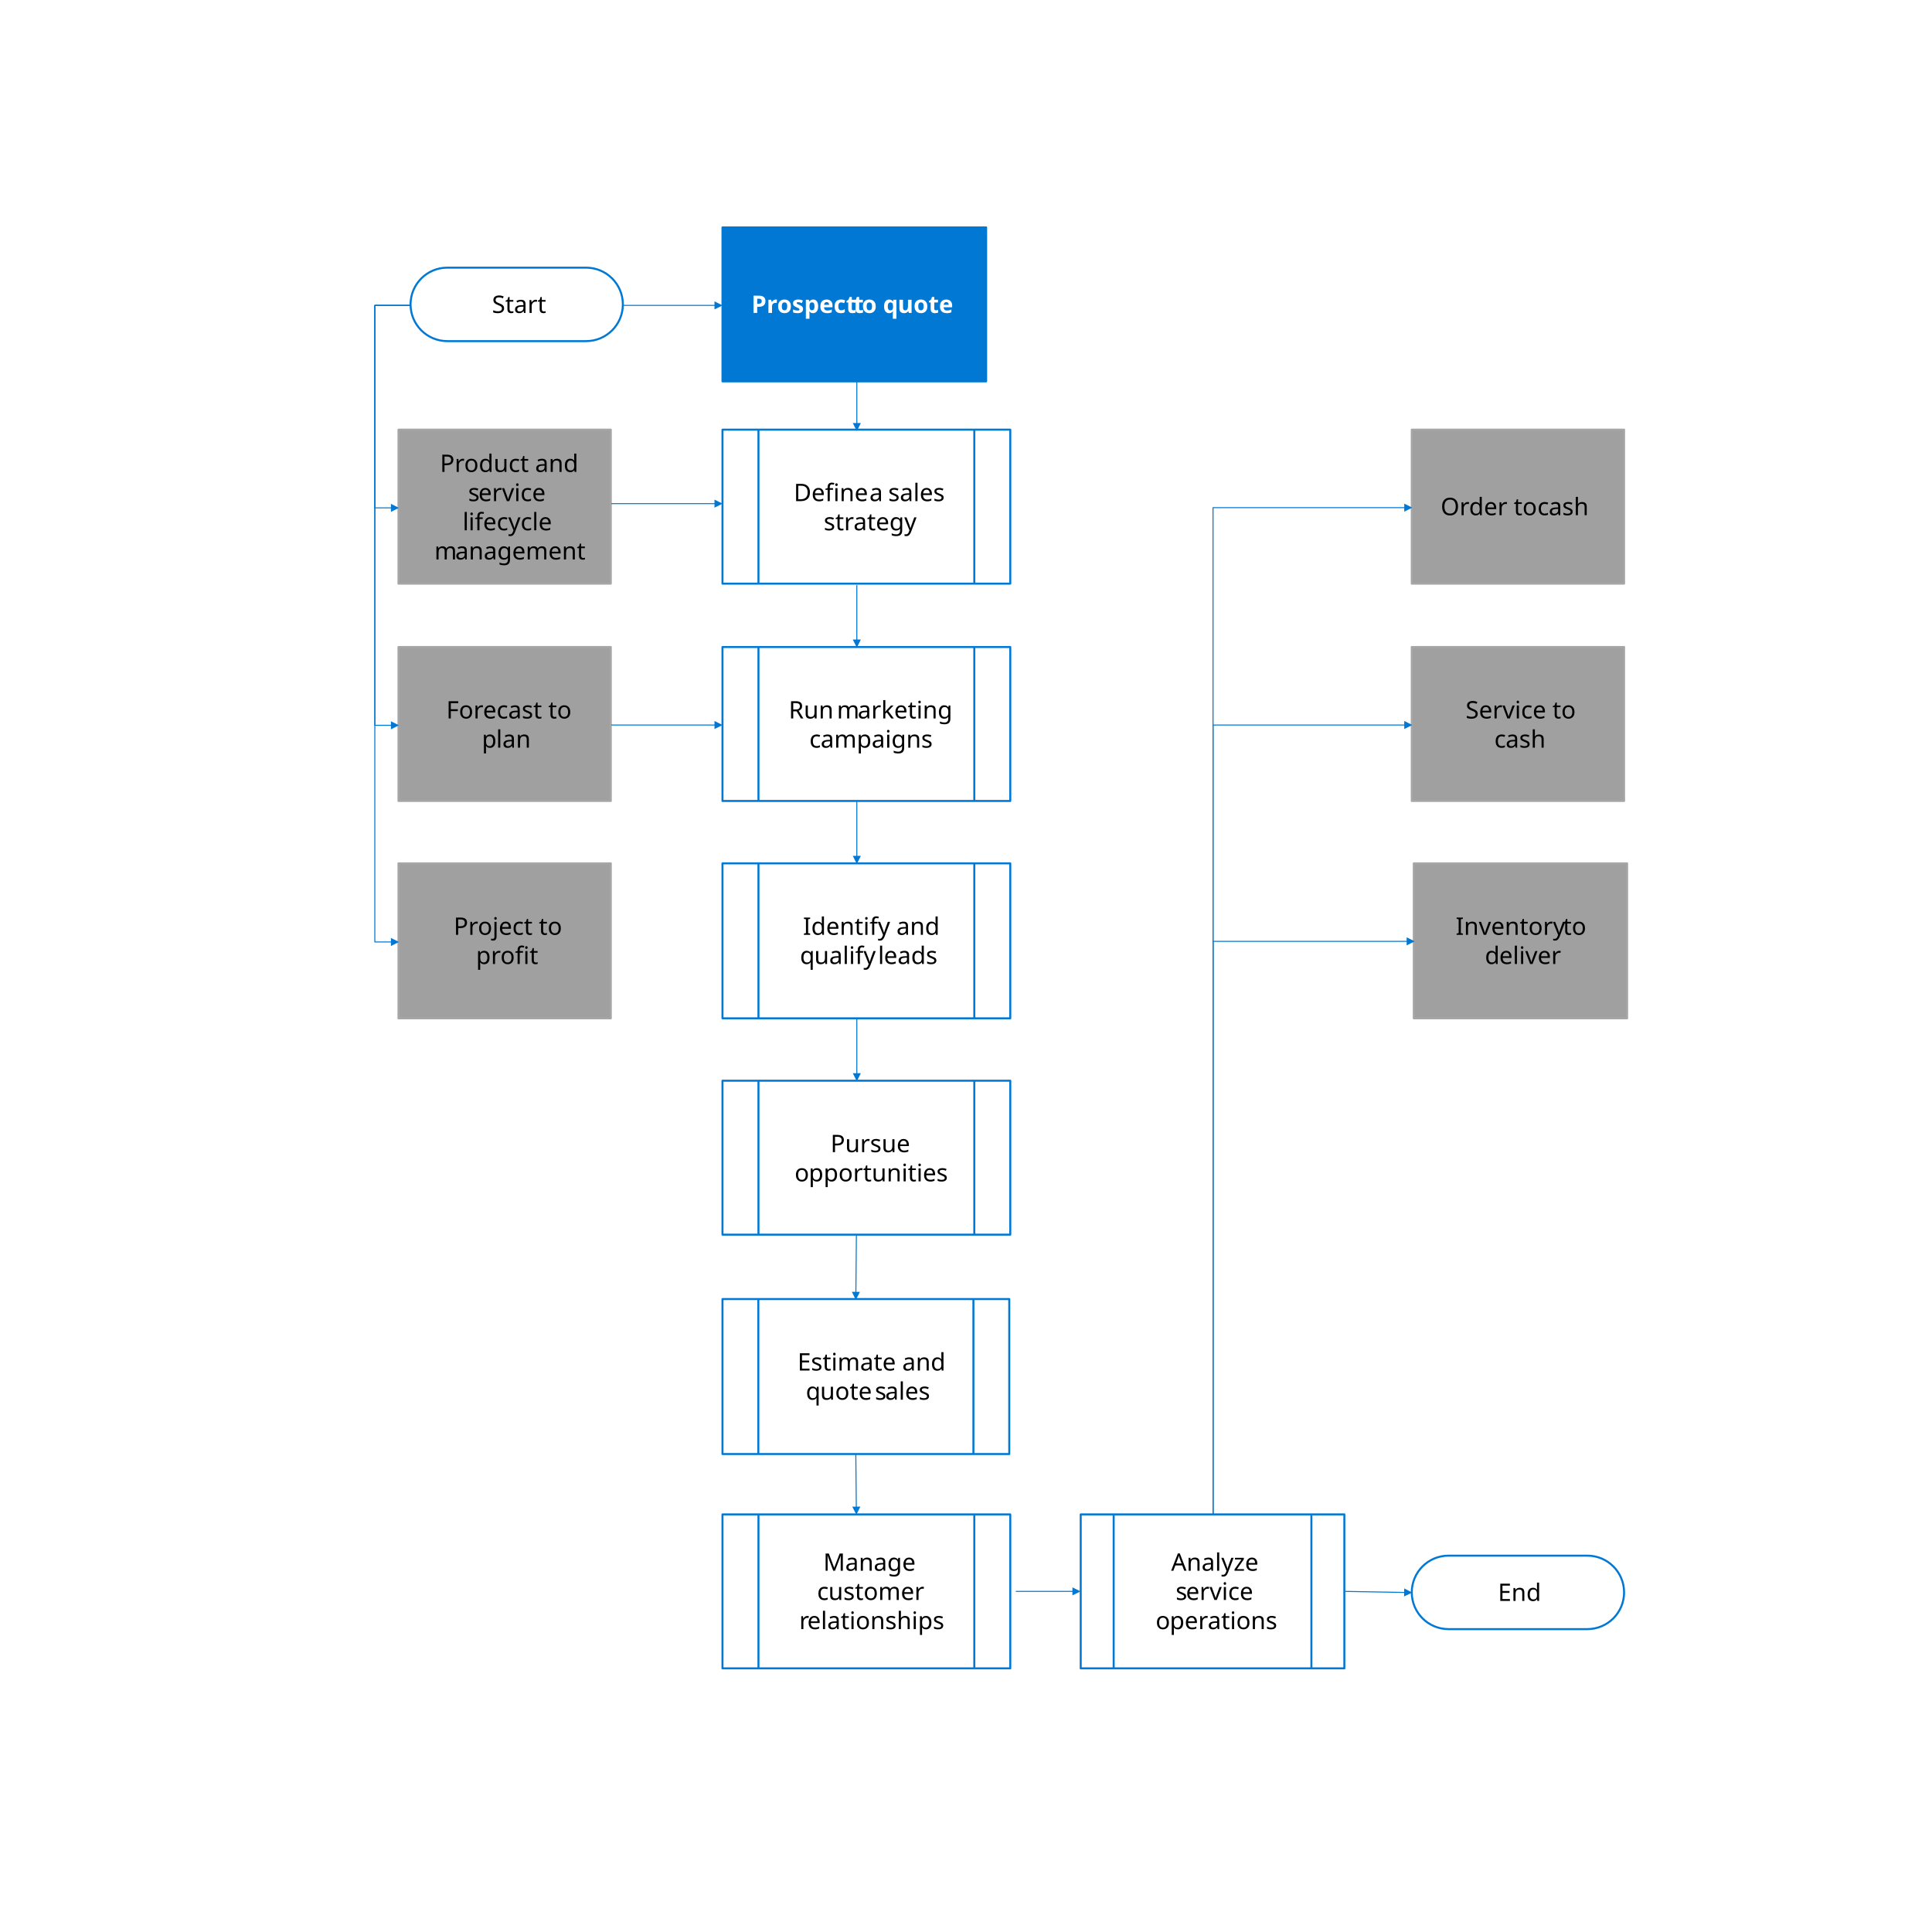
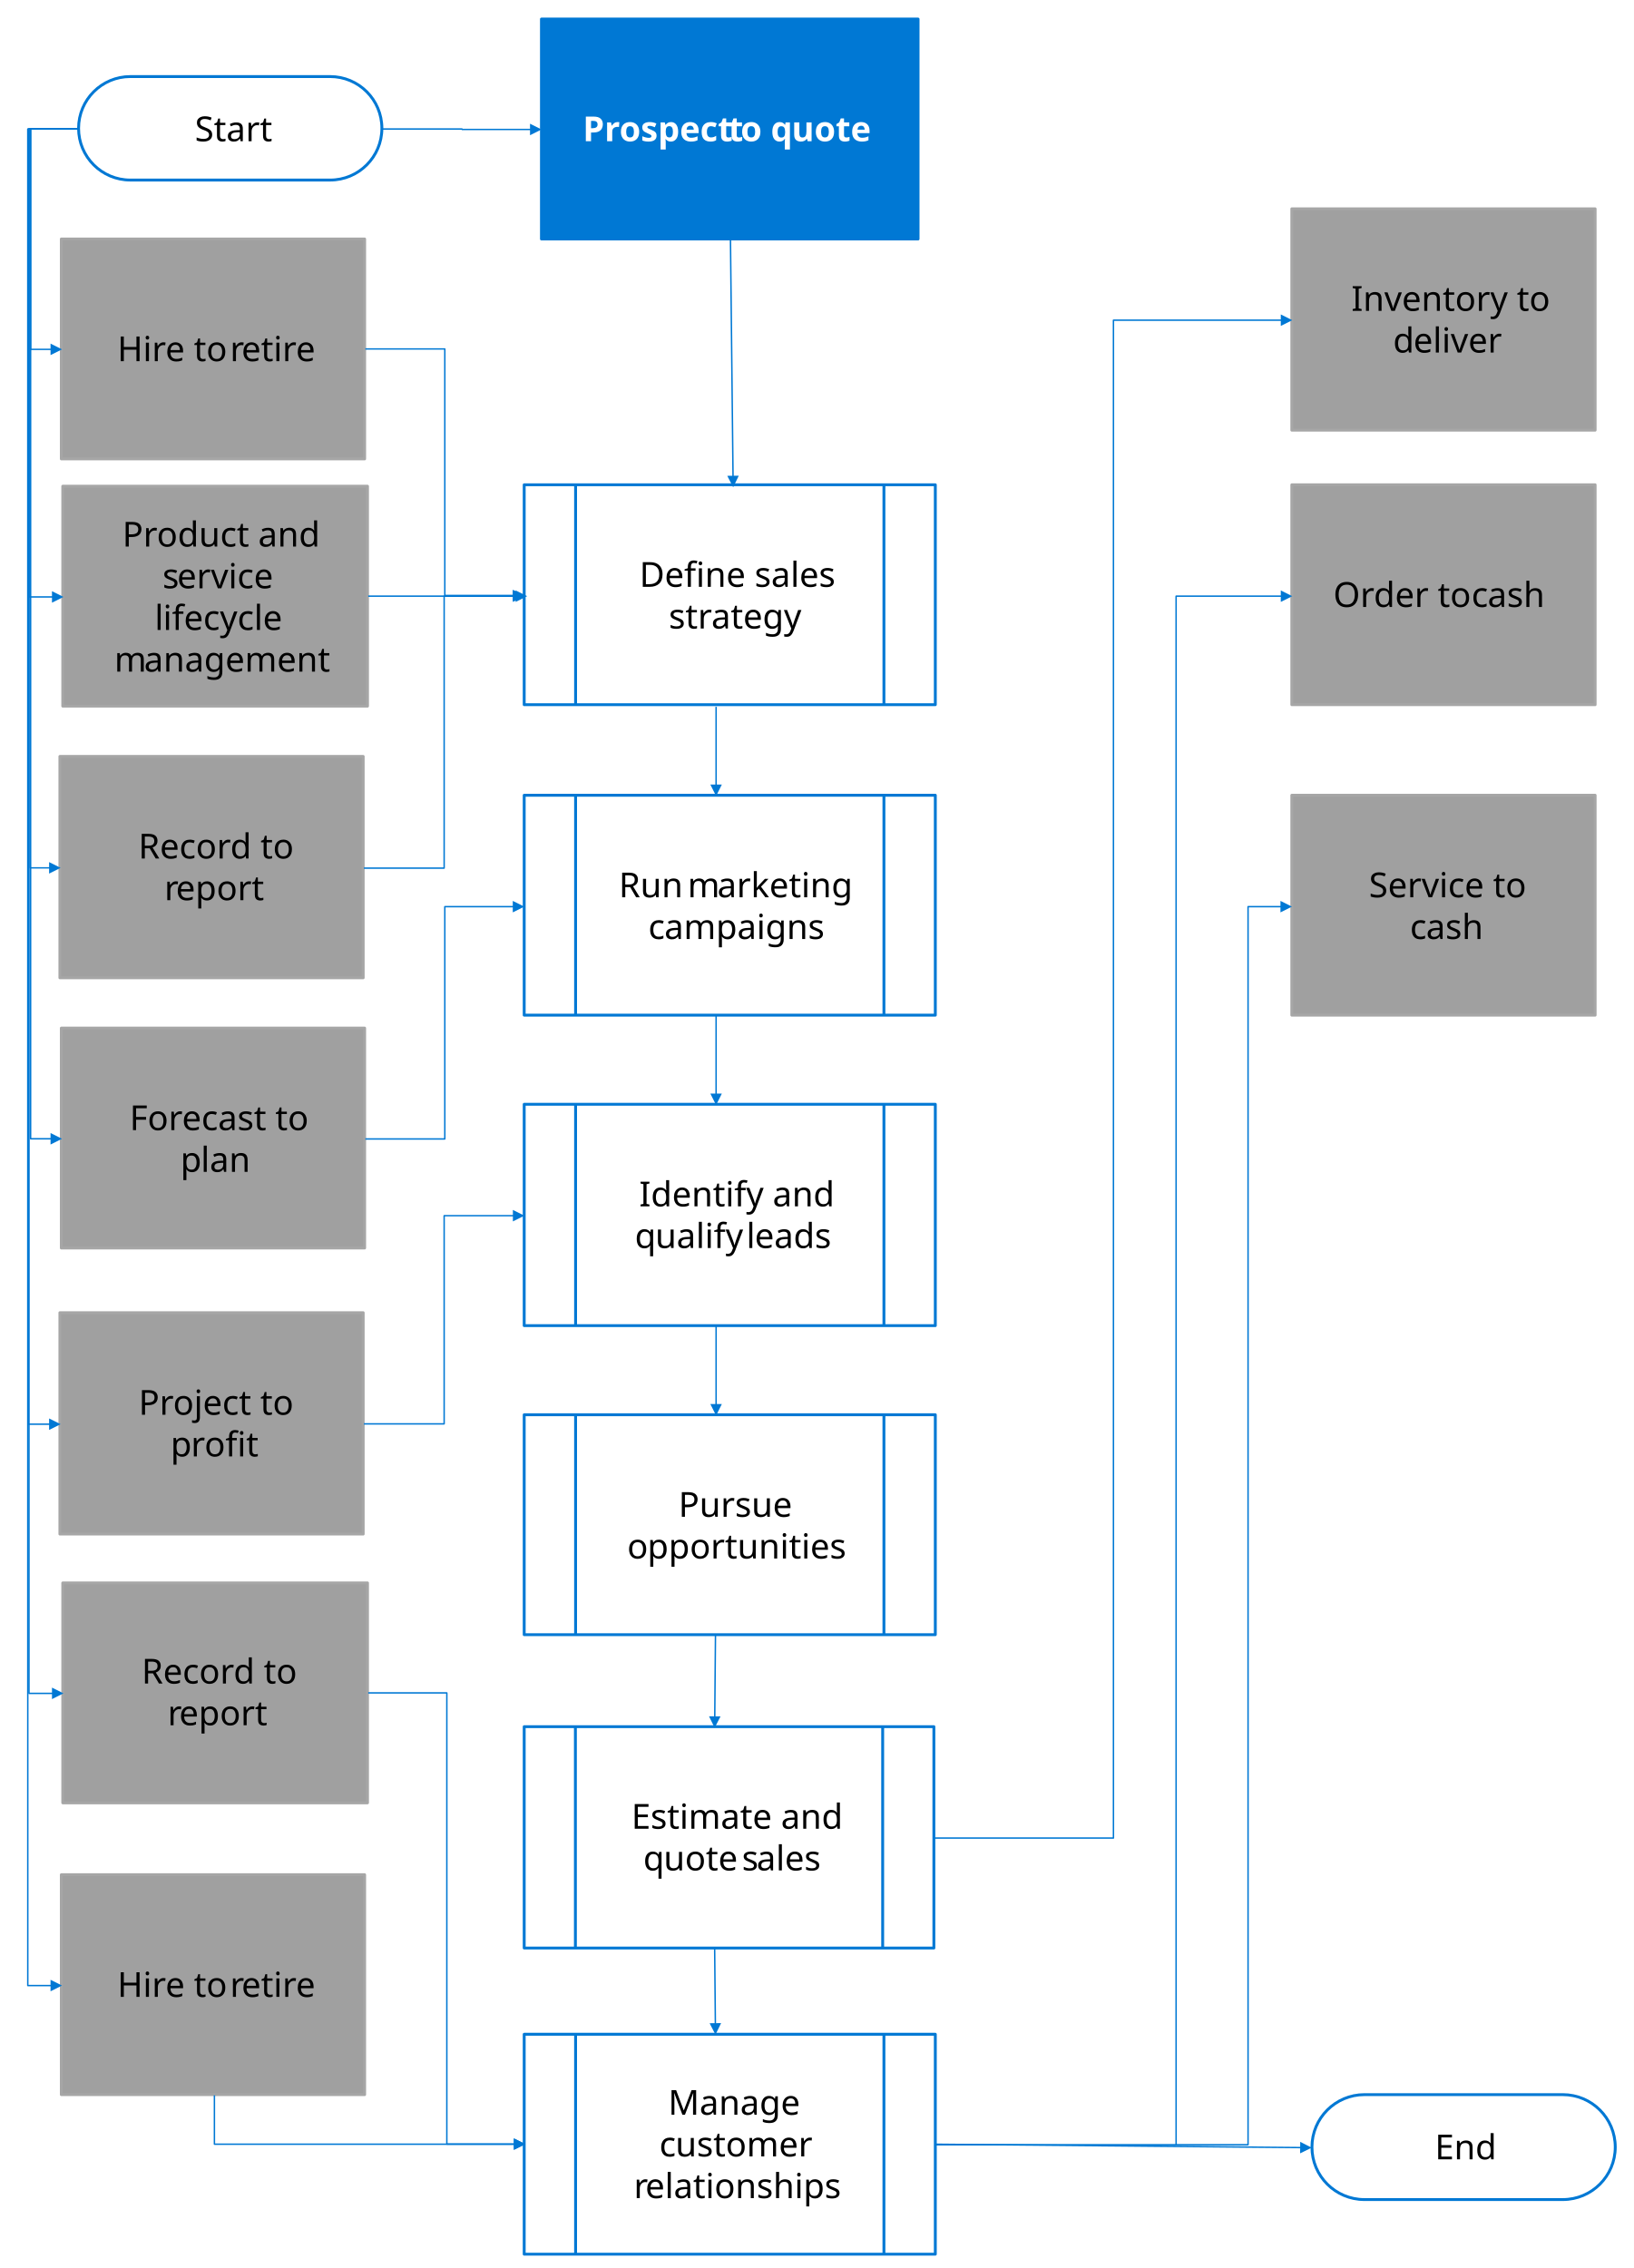
- <svg xmlns="http://www.w3.org/2000/svg" width="1920" height="1920" overflow="hidden">
-   <g>
-     <rect x="0" y="0" width="1920" height="1920" fill="#FFFFFF" />
-     <path d="M408 302.5C408 282.342 424.342 266 444.5 266L582.5 266C602.658 266 619 282.342 619 302.5L619 302.5C619 322.658 602.658 339 582.5 339L444.5 339C424.342 339 408 322.658 408 302.5Z" stroke="#0078D4" stroke-width="2" stroke-linejoin="round" stroke-miterlimit="10" fill="none" fill-rule="evenodd" />
-     <text font-family="Segoe UI,Segoe UI_MSFontService,sans-serif" font-weight="400" font-size="24" transform="translate(488.9 311)">Start</text>
-     <rect x="718" y="858" width="286" height="154" fill="#FFFFFF" />
-     <path d="M753.75 858 753.75 1012M968.25 858 968.25 1012" stroke="#0078D4" stroke-width="2" stroke-linejoin="round" stroke-miterlimit="10" fill="none" fill-rule="evenodd" />
-     <rect x="718" y="858" width="286" height="154" stroke="#0078D4" stroke-width="2" stroke-linejoin="round" stroke-miterlimit="10" fill="none" />
-     <text font-family="Segoe UI,Segoe UI_MSFontService,sans-serif" font-weight="400" font-size="24" transform="translate(797.979 929)">Identify and</text>
-     <text font-family="Segoe UI,Segoe UI_MSFontService,sans-serif" font-weight="400" font-size="24" transform="translate(794.979 958)">q</text>
-     <text font-family="Segoe UI,Segoe UI_MSFontService,sans-serif" font-weight="400" font-size="24" transform="translate(809.146 958)">ualify</text>
-     <text font-family="Segoe UI,Segoe UI_MSFontService,sans-serif" font-weight="400" font-size="24" transform="translate(872.533 958)">l</text>
-     <text font-family="Segoe UI,Segoe UI_MSFontService,sans-serif" font-weight="400" font-size="24" transform="translate(878.366 958)">eads</text>
-     <rect x="718" y="427" width="286" height="153" fill="#FFFFFF" />
-     <path d="M753.75 427 753.75 580M968.25 427 968.25 580" stroke="#0078D4" stroke-width="2" stroke-linejoin="round" stroke-miterlimit="10" fill="none" fill-rule="evenodd" />
-     <rect x="718" y="427" width="286" height="153" stroke="#0078D4" stroke-width="2" stroke-linejoin="round" stroke-miterlimit="10" fill="none" />
-     <text font-family="Segoe UI,Segoe UI_MSFontService,sans-serif" font-weight="400" font-size="24" transform="translate(788.839 498)">Define</text>
-     <text font-family="Segoe UI,Segoe UI_MSFontService,sans-serif" font-weight="400" font-size="24" transform="translate(864.006 498)">a</text>
-     <text font-family="Segoe UI,Segoe UI_MSFontService,sans-serif" font-weight="400" font-size="24" transform="translate(882.673 498)">sales</text>
-     <text font-family="Segoe UI,Segoe UI_MSFontService,sans-serif" font-weight="400" font-size="24" transform="translate(818.599 527)">strategy</text>
-     <path d="M1403 1582.5C1403 1562.34 1419.34 1546 1439.5 1546L1577.5 1546C1597.66 1546 1614 1562.34 1614 1582.5L1614 1582.5C1614 1602.66 1597.66 1619 1577.5 1619L1439.5 1619C1419.34 1619 1403 1602.66 1403 1582.5Z" stroke="#0078D4" stroke-width="2" stroke-linejoin="round" stroke-miterlimit="10" fill="none" fill-rule="evenodd" />
-     <text font-family="Segoe UI,Segoe UI_MSFontService,sans-serif" font-weight="400" font-size="24" transform="translate(1488.65 1591)">End</text>
-     <rect x="718" y="226" width="262" height="153" stroke="#0078D4" stroke-width="2" stroke-linejoin="round" stroke-miterlimit="10" fill="#0078D4" />
-     <text fill="#FFFFFF" font-family="Segoe UI Semibold,Segoe UI Semibold_MSFontService,sans-serif" font-weight="600" font-size="24" transform="translate(746.715 311)">Prospect</text>
-     <text fill="#FFFFFF" font-family="Segoe UI Semibold,Segoe UI Semibold_MSFontService,sans-serif" font-weight="600" font-size="24" transform="translate(848.001 311)">t</text>
-     <text fill="#FFFFFF" font-family="Segoe UI Semibold,Segoe UI Semibold_MSFontService,sans-serif" font-weight="600" font-size="24" transform="translate(856.528 311)">o</text>
-     <text fill="#FFFFFF" font-family="Segoe UI Semibold,Segoe UI Semibold_MSFontService,sans-serif" font-weight="600" font-size="24" transform="translate(877.528 311)">q</text>
-     <text fill="#FFFFFF" font-family="Segoe UI Semibold,Segoe UI Semibold_MSFontService,sans-serif" font-weight="600" font-size="24" transform="translate(892.028 311)">uote</text>
-     <rect x="396" y="643" width="211" height="153" stroke="#A6A6A6" stroke-width="2" stroke-linejoin="round" stroke-miterlimit="10" fill="#A0A0A0" />
-     <text font-family="Segoe UI,Segoe UI_MSFontService,sans-serif" font-weight="400" font-size="24" transform="translate(443.517 714)">Forecast to</text>
-     <text font-family="Segoe UI,Segoe UI_MSFontService,sans-serif" font-weight="400" font-size="24" transform="translate(478.85 743)">p</text>
-     <text font-family="Segoe UI,Segoe UI_MSFontService,sans-serif" font-weight="400" font-size="24" transform="translate(493.017 743)">lan</text>
-     <rect x="718" y="1074" width="286" height="153" fill="#FFFFFF" />
-     <path d="M753.75 1074 753.75 1227M968.25 1074 968.25 1227" stroke="#0078D4" stroke-width="2" stroke-linejoin="round" stroke-miterlimit="10" fill="none" fill-rule="evenodd" />
-     <rect x="718" y="1074" width="286" height="153" stroke="#0078D4" stroke-width="2" stroke-linejoin="round" stroke-miterlimit="10" fill="none" />
-     <text font-family="Segoe UI,Segoe UI_MSFontService,sans-serif" font-weight="400" font-size="24" transform="translate(825.339 1145)">Pursue</text>
-     <text font-family="Segoe UI,Segoe UI_MSFontService,sans-serif" font-weight="400" font-size="24" transform="translate(789.659 1174)">o</text>
-     <text font-family="Segoe UI,Segoe UI_MSFontService,sans-serif" font-weight="400" font-size="24" transform="translate(803.659 1174)">pportunities</text>
-     <rect x="718" y="643" width="286" height="153" fill="#FFFFFF" />
-     <path d="M753.75 643 753.75 796M968.25 643 968.25 796" stroke="#0078D4" stroke-width="2" stroke-linejoin="round" stroke-miterlimit="10" fill="none" fill-rule="evenodd" />
-     <rect x="718" y="643" width="286" height="153" stroke="#0078D4" stroke-width="2" stroke-linejoin="round" stroke-miterlimit="10" fill="none" />
-     <text font-family="Segoe UI,Segoe UI_MSFontService,sans-serif" font-weight="400" font-size="24" transform="translate(783.829 714)">Run</text>
-     <text font-family="Segoe UI,Segoe UI_MSFontService,sans-serif" font-weight="400" font-size="24" transform="translate(831.663 714)">m</text>
-     <text font-family="Segoe UI,Segoe UI_MSFontService,sans-serif" font-weight="400" font-size="24" transform="translate(852.329 714)">arketing</text>
-     <text font-family="Segoe UI,Segoe UI_MSFontService,sans-serif" font-weight="400" font-size="24" transform="translate(804.329 743)">c</text>
-     <text font-family="Segoe UI,Segoe UI_MSFontService,sans-serif" font-weight="400" font-size="24" transform="translate(815.496 743)">ampaigns</text>
-     <rect x="718" y="1291" width="285" height="154" fill="#FFFFFF" />
-     <path d="M753.625 1291 753.625 1445M967.375 1291 967.375 1445" stroke="#0078D4" stroke-width="2" stroke-linejoin="round" stroke-miterlimit="10" fill="none" fill-rule="evenodd" />
-     <rect x="718" y="1291" width="285" height="154" stroke="#0078D4" stroke-width="2" stroke-linejoin="round" stroke-miterlimit="10" fill="none" />
-     <text font-family="Segoe UI,Segoe UI_MSFontService,sans-serif" font-weight="400" font-size="24" transform="translate(792.569 1362)">Estimate and</text>
-     <text font-family="Segoe UI,Segoe UI_MSFontService,sans-serif" font-weight="400" font-size="24" transform="translate(800.822 1391)">q</text>
-     <text font-family="Segoe UI,Segoe UI_MSFontService,sans-serif" font-weight="400" font-size="24" transform="translate(814.989 1391)">uote</text>
-     <text font-family="Segoe UI,Segoe UI_MSFontService,sans-serif" font-weight="400" font-size="24" transform="translate(869.469 1391)">s</text>
-     <text font-family="Segoe UI,Segoe UI_MSFontService,sans-serif" font-weight="400" font-size="24" transform="translate(879.636 1391)">ales</text>
-     <rect x="718" y="1505" width="286" height="153" fill="#FFFFFF" />
-     <path d="M753.75 1505 753.75 1658M968.25 1505 968.25 1658" stroke="#0078D4" stroke-width="2" stroke-linejoin="round" stroke-miterlimit="10" fill="none" fill-rule="evenodd" />
-     <rect x="718" y="1505" width="286" height="153" stroke="#0078D4" stroke-width="2" stroke-linejoin="round" stroke-miterlimit="10" fill="none" />
-     <text font-family="Segoe UI,Segoe UI_MSFontService,sans-serif" font-weight="400" font-size="24" transform="translate(818.173 1561)">Manage</text>
-     <text font-family="Segoe UI,Segoe UI_MSFontService,sans-serif" font-weight="400" font-size="24" transform="translate(812.019 1590)">c</text>
-     <text font-family="Segoe UI,Segoe UI_MSFontService,sans-serif" font-weight="400" font-size="24" transform="translate(823.186 1590)">ustomer</text>
-     <text font-family="Segoe UI,Segoe UI_MSFontService,sans-serif" font-weight="400" font-size="24" transform="translate(794.246 1619)">r</text>
-     <text font-family="Segoe UI,Segoe UI_MSFontService,sans-serif" font-weight="400" font-size="24" transform="translate(802.266 1619)">elationships</text>
-     <path d="M852 371.5 852 421.74 851 421.74 851 371.5ZM855.5 420.407 851.5 428.407 847.5 420.407Z" fill="#0078D4" />
-     <rect x="396" y="427" width="211" height="153" stroke="#A6A6A6" stroke-width="2" stroke-linejoin="round" stroke-miterlimit="10" fill="#A0A0A0" />
-     <text font-family="Segoe UI,Segoe UI_MSFontService,sans-serif" font-weight="400" font-size="24" transform="translate(437.257 469)">Product and</text>
-     <text font-family="Segoe UI,Segoe UI_MSFontService,sans-serif" font-weight="400" font-size="24" transform="translate(465.204 498)">s</text>
-     <text font-family="Segoe UI,Segoe UI_MSFontService,sans-serif" font-weight="400" font-size="24" transform="translate(475.37 498)">ervice</text>
-     <text font-family="Segoe UI,Segoe UI_MSFontService,sans-serif" font-weight="400" font-size="24" transform="translate(459.744 527)">l</text>
-     <text font-family="Segoe UI,Segoe UI_MSFontService,sans-serif" font-weight="400" font-size="24" transform="translate(465.577 527)">ifecycle</text>
-     <text font-family="Segoe UI,Segoe UI_MSFontService,sans-serif" font-weight="400" font-size="24" transform="translate(431.684 556)">m</text>
-     <text font-family="Segoe UI,Segoe UI_MSFontService,sans-serif" font-weight="400" font-size="24" transform="translate(452.35 556)">anagement</text>
-     <path d="M0-0.5 49.272-0.5C49.548-0.5 49.772-0.276 49.772 0L49.772 0 49.272-0.5 91.877-0.5 91.877 0.5 49.272 0.5C48.996 0.5 48.772 0.276 48.772 0L48.772 0 49.272 0.5 0 0.5ZM90.544-4 98.544 0 90.544 4Z" fill="#0078D4" transform="matrix(1 0 0 -1 619.5 303.5)" />
-     <path d="M0-0.5 36.01-0.5C36.286-0.5 36.51-0.276 36.51 0L36.51 201.216C36.51 201.492 36.286 201.716 36.01 201.716L18.676 201.716 18.676 200.716 36.01 200.716 35.51 201.216 35.51 0 36.01 0.5 0 0.5ZM20.01 205.216 12.01 201.216 20.01 197.216Z" fill="#0078D4" transform="matrix(-1 1.22465e-16 1.22465e-16 1 408.51 303.5)" />
-     <path d="M0-0.5 36.01-0.5C36.286-0.5 36.51-0.276 36.51 0L36.51 417.285C36.51 417.561 36.286 417.785 36.01 417.785L18.676 417.785 18.676 416.785 36.01 416.785 35.51 417.285 35.51 0 36.01 0.5 0 0.5ZM20.01 421.285 12.01 417.285 20.01 413.285Z" fill="#0078D4" transform="matrix(-1 1.22465e-16 1.22465e-16 1 408.51 303.5)" />
-     <path d="M852 581.5 852 636.882 851 636.882 851 581.5ZM855.5 635.549 851.5 643.549 847.5 635.549Z" fill="#0078D4" />
-     <path d="M852 796.5 852 851.882 851 851.882 851 796.5ZM855.5 850.549 851.5 858.549 847.5 850.549Z" fill="#0078D4" />
-     <path d="M852 1012.5 852 1067.88 851 1067.88 851 1012.5ZM855.5 1066.55 851.5 1074.55 847.5 1066.55Z" fill="#0078D4" />
-     <path d="M0.5-0.004 1.003 57.65 0.003 57.658-0.5 0.004ZM4.492 56.286 0.562 64.32-3.508 56.356Z" fill="#0078D4" transform="matrix(-1 0 0 1 851.062 1227.5)" />
-     <path d="M851 1445.5 851.499 1498.61 850.499 1498.62 850 1445.5ZM854.986 1497.24 851.062 1505.28 846.987 1497.32Z" fill="#0078D4" />
-     <rect x="1405" y="858" width="212" height="154" stroke="#A6A6A6" stroke-width="2" stroke-linejoin="round" stroke-miterlimit="10" fill="#A0A0A0" />
-     <text font-family="Segoe UI,Segoe UI_MSFontService,sans-serif" font-weight="400" font-size="24" transform="translate(1446.63 929)">Inventory</text>
-     <text font-family="Segoe UI,Segoe UI_MSFontService,sans-serif" font-weight="400" font-size="24" transform="translate(1553.26 929)">to</text>
-     <text font-family="Segoe UI,Segoe UI_MSFontService,sans-serif" font-weight="400" font-size="24" transform="translate(1475.67 958)">d</text>
-     <text font-family="Segoe UI,Segoe UI_MSFontService,sans-serif" font-weight="400" font-size="24" transform="translate(1489.84 958)">eliver</text>
-     <rect x="1403" y="643" width="211" height="153" stroke="#A6A6A6" stroke-width="2" stroke-linejoin="round" stroke-miterlimit="10" fill="#A0A0A0" />
-     <text font-family="Segoe UI,Segoe UI_MSFontService,sans-serif" font-weight="400" font-size="24" transform="translate(1456.51 714)">Service to</text>
-     <text font-family="Segoe UI,Segoe UI_MSFontService,sans-serif" font-weight="400" font-size="24" transform="translate(1485.07 743)">c</text>
-     <text font-family="Segoe UI,Segoe UI_MSFontService,sans-serif" font-weight="400" font-size="24" transform="translate(1496.23 743)">ash</text>
-     <rect x="1403" y="427" width="211" height="153" stroke="#A6A6A6" stroke-width="2" stroke-linejoin="round" stroke-miterlimit="10" fill="#A0A0A0" />
-     <text font-family="Segoe UI,Segoe UI_MSFontService,sans-serif" font-weight="400" font-size="24" transform="translate(1431.69 512)">Order to</text>
-     <text font-family="Segoe UI,Segoe UI_MSFontService,sans-serif" font-weight="400" font-size="24" transform="translate(1527.85 512)">c</text>
-     <text font-family="Segoe UI,Segoe UI_MSFontService,sans-serif" font-weight="400" font-size="24" transform="translate(1539.02 512)">ash</text>
-     <path d="M1336.51 1581 1396.77 1582.06 1396.76 1583.06 1336.49 1582ZM1395.5 1578.54 1403.43 1582.68 1395.36 1586.54Z" fill="#0078D4" />
-     <rect x="396" y="858" width="211" height="154" stroke="#A6A6A6" stroke-width="2" stroke-linejoin="round" stroke-miterlimit="10" fill="#A0A0A0" />
-     <text font-family="Segoe UI,Segoe UI_MSFontService,sans-serif" font-weight="400" font-size="24" transform="translate(450.85 929)">Project to</text>
-     <text font-family="Segoe UI,Segoe UI_MSFontService,sans-serif" font-weight="400" font-size="24" transform="translate(473.057 958)">profit</text>
-     <rect x="1074" y="1505" width="262" height="153" fill="#FFFFFF" />
-     <path d="M1106.75 1505 1106.75 1658M1303.25 1505 1303.25 1658" stroke="#0078D4" stroke-width="2" stroke-linejoin="round" stroke-miterlimit="10" fill="none" fill-rule="evenodd" />
-     <rect x="1074" y="1505" width="262" height="153" stroke="#0078D4" stroke-width="2" stroke-linejoin="round" stroke-miterlimit="10" fill="none" />
-     <text font-family="Segoe UI,Segoe UI_MSFontService,sans-serif" font-weight="400" font-size="24" transform="translate(1163.85 1561)">Analyze</text>
-     <text font-family="Segoe UI,Segoe UI_MSFontService,sans-serif" font-weight="400" font-size="24" transform="translate(1168.37 1590)">s</text>
-     <text font-family="Segoe UI,Segoe UI_MSFontService,sans-serif" font-weight="400" font-size="24" transform="translate(1178.53 1590)">ervice</text>
-     <text font-family="Segoe UI,Segoe UI_MSFontService,sans-serif" font-weight="400" font-size="24" transform="translate(1148.43 1619)">o</text>
-     <text font-family="Segoe UI,Segoe UI_MSFontService,sans-serif" font-weight="400" font-size="24" transform="translate(1162.43 1619)">perations</text>
-     <path d="M1009.5 1581 1067.1 1581 1067.1 1582 1009.5 1582ZM1065.76 1577.5 1073.76 1581.5 1065.76 1585.5Z" fill="#0078D4" />
-     <path d="M0-0.5 36.01-0.5C36.286-0.5 36.51-0.276 36.51 0L36.51 632.625C36.51 632.901 36.286 633.125 36.01 633.125L18.676 633.125 18.676 632.125 36.01 632.125 35.51 632.625 35.51 0 36.01 0.5 0 0.5ZM20.01 636.625 12.01 632.625 20.01 628.625Z" fill="#0078D4" transform="matrix(-1 1.22465e-16 1.22465e-16 1 408.51 303.5)" />
-     <path d="M1205 1504.87 1205 935.5C1205 935.224 1205.22 935 1205.5 935L1399.25 935 1399.25 936 1205.5 936 1206 935.5 1206 1504.87ZM1397.91 931.5 1405.91 935.5 1397.91 939.5Z" fill="#0078D4" />
-     <path d="M607.5 720 711.387 720 711.387 721 607.5 721ZM710.053 716.5 718.053 720.5 710.053 724.5Z" fill="#0078D4" />
-     <path d="M1205 1505.21 1205 720.5C1205 720.224 1205.22 720 1205.5 720L1396.88 720 1396.88 721 1205.5 721 1206 720.5 1206 1505.21ZM1395.54 716.5 1403.54 720.5 1395.54 724.5Z" fill="#0078D4" />
-     <path d="M1205 1505.28 1205 504.5C1205 504.224 1205.22 504 1205.5 504L1396.88 504 1396.88 505 1205.5 505 1206 504.5 1206 1505.28ZM1395.54 500.5 1403.54 504.5 1395.54 508.5Z" fill="#0078D4" />
-     <path d="M607.5 500 711.387 500 711.387 501 607.5 501ZM710.053 496.5 718.053 500.5 710.053 504.5Z" fill="#0078D4" />
+ <svg xmlns="http://www.w3.org/2000/svg" width="1136.67" height="1577.877" overflow="hidden" version="1.1" id="svg250">
+   <defs id="defs254" />
+   <g id="g248" transform="translate(-353.3398,-89.7371)">
+     <rect x="353.34" y="89.737" width="1136.67" height="1577.877" fill="#ffffff" id="rect2" style="stroke-width:0.698" />
+     <path d="m 408,179 c 0,-19.882 16.118,-36 36,-36 h 139 c 19.882,0 36,16.118 36,36 v 0 c 0,19.882 -16.118,36 -36,36 H 444 c -19.882,0 -36,-16.118 -36,-36 z" stroke="#0078d4" stroke-width="2" stroke-linejoin="round" stroke-miterlimit="10" fill="none" fill-rule="evenodd" id="path4" />
+     <text font-family="'Segoe UI', 'Segoe UI_MSFontService', sans-serif" font-weight="400" font-size="24px" transform="translate(488.9,188)" id="text6">Start</text>
+     <rect x="718" y="858" width="286" height="154" fill="#ffffff" id="rect8" />
+     <path d="m 753.75,858 v 154 m 214.5,-154 v 154" stroke="#0078d4" stroke-width="2" stroke-linejoin="round" stroke-miterlimit="10" fill="none" fill-rule="evenodd" id="path10" />
+     <rect x="718" y="858" width="286" height="154" stroke="#0078d4" stroke-width="2" stroke-linejoin="round" stroke-miterlimit="10" fill="none" id="rect12" />
+     <text font-family="'Segoe UI', 'Segoe UI_MSFontService', sans-serif" font-weight="400" font-size="24px" transform="translate(797.979,929)" id="text14">Identify and</text>
+     <text font-family="'Segoe UI', 'Segoe UI_MSFontService', sans-serif" font-weight="400" font-size="24px" transform="translate(794.979,958)" id="text16">q</text>
+     <text font-family="'Segoe UI', 'Segoe UI_MSFontService', sans-serif" font-weight="400" font-size="24px" transform="translate(809.146,958)" id="text18">ualify</text>
+     <text font-family="'Segoe UI', 'Segoe UI_MSFontService', sans-serif" font-weight="400" font-size="24px" transform="translate(872.533,958)" id="text20">l</text>
+     <text font-family="'Segoe UI', 'Segoe UI_MSFontService', sans-serif" font-weight="400" font-size="24px" transform="translate(878.366,958)" id="text22">eads</text>
+     <rect x="718" y="427" width="286" height="153" fill="#ffffff" id="rect24" />
+     <path d="M 753.75,427 V 580 M 968.25,427 V 580" stroke="#0078d4" stroke-width="2" stroke-linejoin="round" stroke-miterlimit="10" fill="none" fill-rule="evenodd" id="path26" />
+     <rect x="718" y="427" width="286" height="153" stroke="#0078d4" stroke-width="2" stroke-linejoin="round" stroke-miterlimit="10" fill="none" id="rect28" />
+     <text font-family="'Segoe UI', 'Segoe UI_MSFontService', sans-serif" font-weight="400" font-size="24px" transform="translate(798.173,498)" id="text30">Define sales</text>
+     <text font-family="'Segoe UI', 'Segoe UI_MSFontService', sans-serif" font-weight="400" font-size="24px" transform="translate(818.599,527)" id="text32">strategy</text>
+     <path d="m 1266,1583.5 c 0,-20.16 16.34,-36.5 36.5,-36.5 h 138 c 20.16,0 36.5,16.34 36.5,36.5 v 0 c 0,20.16 -16.34,36.5 -36.5,36.5 h -138 c -20.16,0 -36.5,-16.34 -36.5,-36.5 z" stroke="#0078d4" stroke-width="2" stroke-linejoin="round" stroke-miterlimit="10" fill="none" fill-rule="evenodd" id="path34" />
+     <text font-family="'Segoe UI', 'Segoe UI_MSFontService', sans-serif" font-weight="400" font-size="24px" transform="translate(1351.51,1592)" id="text36">End</text>
+     <rect x="730" y="103" width="262" height="153" stroke="#0078d4" stroke-width="2" stroke-linejoin="round" stroke-miterlimit="10" fill="#0078d4" id="rect38" />
+     <text fill="#ffffff" font-family="'Segoe UI Semibold', 'Segoe UI Semibold_MSFontService', sans-serif" font-weight="600" font-size="24px" transform="translate(758.724,188)" id="text40">Prospect</text>
+     <text fill="#ffffff" font-family="'Segoe UI Semibold', 'Segoe UI Semibold_MSFontService', sans-serif" font-weight="600" font-size="24px" transform="translate(860.011,188)" id="text42">t</text>
+     <text fill="#ffffff" font-family="'Segoe UI Semibold', 'Segoe UI Semibold_MSFontService', sans-serif" font-weight="600" font-size="24px" transform="translate(868.538,188)" id="text44">o</text>
+     <text fill="#ffffff" font-family="'Segoe UI Semibold', 'Segoe UI Semibold_MSFontService', sans-serif" font-weight="600" font-size="24px" transform="translate(889.538,188)" id="text46">q</text>
+     <text fill="#ffffff" font-family="'Segoe UI Semibold', 'Segoe UI Semibold_MSFontService', sans-serif" font-weight="600" font-size="24px" transform="translate(904.038,188)" id="text48">uote</text>
+     <rect x="396" y="805" width="211" height="153" stroke="#a6a6a6" stroke-width="2" stroke-linejoin="round" stroke-miterlimit="10" fill="#a0a0a0" id="rect50" />
+     <text font-family="'Segoe UI', 'Segoe UI_MSFontService', sans-serif" font-weight="400" font-size="24px" transform="translate(443.517,876)" id="text52">Forecast to</text>
+     <text font-family="'Segoe UI', 'Segoe UI_MSFontService', sans-serif" font-weight="400" font-size="24px" transform="translate(478.85,905)" id="text54">p</text>
+     <text font-family="'Segoe UI', 'Segoe UI_MSFontService', sans-serif" font-weight="400" font-size="24px" transform="translate(493.017,905)" id="text56">lan</text>
+     <rect x="718" y="1074" width="286" height="153" fill="#ffffff" id="rect58" />
+     <path d="m 753.75,1074 v 153 m 214.5,-153 v 153" stroke="#0078d4" stroke-width="2" stroke-linejoin="round" stroke-miterlimit="10" fill="none" fill-rule="evenodd" id="path60" />
+     <rect x="718" y="1074" width="286" height="153" stroke="#0078d4" stroke-width="2" stroke-linejoin="round" stroke-miterlimit="10" fill="none" id="rect62" />
+     <text font-family="'Segoe UI', 'Segoe UI_MSFontService', sans-serif" font-weight="400" font-size="24px" transform="translate(825.339,1145)" id="text64">Pursue</text>
+     <text font-family="'Segoe UI', 'Segoe UI_MSFontService', sans-serif" font-weight="400" font-size="24px" transform="translate(789.659,1174)" id="text66">o</text>
+     <text font-family="'Segoe UI', 'Segoe UI_MSFontService', sans-serif" font-weight="400" font-size="24px" transform="translate(803.659,1174)" id="text68">pportunities</text>
+     <rect x="718" y="643" width="286" height="153" fill="#ffffff" id="rect70" />
+     <path d="M 753.75,643 V 796 M 968.25,643 V 796" stroke="#0078d4" stroke-width="2" stroke-linejoin="round" stroke-miterlimit="10" fill="none" fill-rule="evenodd" id="path72" />
+     <rect x="718" y="643" width="286" height="153" stroke="#0078d4" stroke-width="2" stroke-linejoin="round" stroke-miterlimit="10" fill="none" id="rect74" />
+     <text font-family="'Segoe UI', 'Segoe UI_MSFontService', sans-serif" font-weight="400" font-size="24px" transform="translate(783.829,714)" id="text76">Run</text>
+     <text font-family="'Segoe UI', 'Segoe UI_MSFontService', sans-serif" font-weight="400" font-size="24px" transform="translate(831.663,714)" id="text78">m</text>
+     <text font-family="'Segoe UI', 'Segoe UI_MSFontService', sans-serif" font-weight="400" font-size="24px" transform="translate(852.329,714)" id="text80">arketing</text>
+     <text font-family="'Segoe UI', 'Segoe UI_MSFontService', sans-serif" font-weight="400" font-size="24px" transform="translate(804.329,743)" id="text82">c</text>
+     <text font-family="'Segoe UI', 'Segoe UI_MSFontService', sans-serif" font-weight="400" font-size="24px" transform="translate(815.496,743)" id="text84">ampaigns</text>
+     <rect x="718" y="1291" width="285" height="154" fill="#ffffff" id="rect86" />
+     <path d="m 753.625,1291 v 154 m 213.75,-154 v 154" stroke="#0078d4" stroke-width="2" stroke-linejoin="round" stroke-miterlimit="10" fill="none" fill-rule="evenodd" id="path88" />
+     <rect x="718" y="1291" width="285" height="154" stroke="#0078d4" stroke-width="2" stroke-linejoin="round" stroke-miterlimit="10" fill="none" id="rect90" />
+     <text font-family="'Segoe UI', 'Segoe UI_MSFontService', sans-serif" font-weight="400" font-size="24px" transform="translate(792.569,1362)" id="text92">Estimate and</text>
+     <text font-family="'Segoe UI', 'Segoe UI_MSFontService', sans-serif" font-weight="400" font-size="24px" transform="translate(800.822,1391)" id="text94">q</text>
+     <text font-family="'Segoe UI', 'Segoe UI_MSFontService', sans-serif" font-weight="400" font-size="24px" transform="translate(814.989,1391)" id="text96">uote</text>
+     <text font-family="'Segoe UI', 'Segoe UI_MSFontService', sans-serif" font-weight="400" font-size="24px" transform="translate(869.469,1391)" id="text98">s</text>
+     <text font-family="'Segoe UI', 'Segoe UI_MSFontService', sans-serif" font-weight="400" font-size="24px" transform="translate(879.636,1391)" id="text100">ales</text>
+     <rect x="718" y="1505" width="286" height="153" fill="#ffffff" id="rect102" />
+     <path d="m 753.75,1505 v 153 m 214.5,-153 v 153" stroke="#0078d4" stroke-width="2" stroke-linejoin="round" stroke-miterlimit="10" fill="none" fill-rule="evenodd" id="path104" />
+     <rect x="718" y="1505" width="286" height="153" stroke="#0078d4" stroke-width="2" stroke-linejoin="round" stroke-miterlimit="10" fill="none" id="rect106" />
+     <text font-family="'Segoe UI', 'Segoe UI_MSFontService', sans-serif" font-weight="400" font-size="24px" transform="translate(818.173,1561)" id="text108">Manage</text>
+     <text font-family="'Segoe UI', 'Segoe UI_MSFontService', sans-serif" font-weight="400" font-size="24px" transform="translate(812.019,1590)" id="text110">c</text>
+     <text font-family="'Segoe UI', 'Segoe UI_MSFontService', sans-serif" font-weight="400" font-size="24px" transform="translate(823.186,1590)" id="text112">ustomer</text>
+     <text font-family="'Segoe UI', 'Segoe UI_MSFontService', sans-serif" font-weight="400" font-size="24px" transform="translate(794.246,1619)" id="text114">r</text>
+     <text font-family="'Segoe UI', 'Segoe UI_MSFontService', sans-serif" font-weight="400" font-size="24px" transform="translate(802.266,1619)" id="text116">elationships</text>
+     <path d="m 862,256.495 1.789,165.573 -0.999,0.011 L 861,256.505 Z m 5.275,164.202 -3.913,8.043 -4.087,-7.956 z" fill="#0078d4" id="path118" />
+     <path d="m 619.5,179 h 55.277 c 0.276,0 0.5,0.224 0.5,0.5 v 0.304 l -0.5,-0.5 h 48.61 v 1 h -48.61 c -0.276,0 -0.5,-0.223 -0.5,-0.5 V 179.5 l 0.5,0.5 H 619.5 Z m 102.553,-3.196 8,4 -8,4 z" fill="#0078d4" id="path120" />
+     <path d="m 0,-0.5 h 33.877 c 0.276,0 0.5,0.224 0.5,0.5 v 702.497 c 0,0.276 -0.224,0.5 -0.5,0.5 H 18.676 v -1 h 15.2 l -0.5,0.5 V 0 l 0.5,0.5 H 0 Z m 20.01,706.997 -8,-4 8,-4 z" fill="#0078d4" transform="matrix(-1,0,0,1,408.51,179.5)" id="path122" />
+     <path d="m 852,581.5 v 55.382 h -1 V 581.5 Z m 3.5,54.049 -4,8 -4,-8 z" fill="#0078d4" id="path124" />
+     <path d="m 852,796.5 v 55.382 h -1 V 796.5 Z m 3.5,54.049 -4,8 -4,-8 z" fill="#0078d4" id="path126" />
+     <path d="m 852,1012.5 v 55.38 h -1 v -55.38 z m 3.5,54.05 -4,8 -4,-8 z" fill="#0078d4" id="path128" />
+     <path d="M 0.5,-0.004 1.003,57.65 0.003,57.658 -0.5,0.004 Z M 4.492,56.286 0.562,64.32 -3.508,56.356 Z" fill="#0078d4" transform="matrix(-1,0,0,1,851.062,1227.5)" id="path130" />
+     <path d="m 851,1445.5 0.499,53.11 -1,0.01 L 850,1445.5 Z m 3.986,51.74 -3.924,8.04 -4.075,-7.96 z" fill="#0078d4" id="path132" />
+     <rect x="1252" y="643" width="211" height="153" stroke="#a6a6a6" stroke-width="2" stroke-linejoin="round" stroke-miterlimit="10" fill="#a0a0a0" id="rect134" />
+     <text font-family="'Segoe UI', 'Segoe UI_MSFontService', sans-serif" font-weight="400" font-size="24px" transform="translate(1305.65,714)" id="text136">Service to</text>
+     <text font-family="'Segoe UI', 'Segoe UI_MSFontService', sans-serif" font-weight="400" font-size="24px" transform="translate(1334.21,743)" id="text138">c</text>
+     <text font-family="'Segoe UI', 'Segoe UI_MSFontService', sans-serif" font-weight="400" font-size="24px" transform="translate(1345.37,743)" id="text140">ash</text>
+     <rect x="1252" y="427" width="211" height="153" stroke="#a6a6a6" stroke-width="2" stroke-linejoin="round" stroke-miterlimit="10" fill="#a0a0a0" id="rect142" />
+     <text font-family="'Segoe UI', 'Segoe UI_MSFontService', sans-serif" font-weight="400" font-size="24px" transform="translate(1280.83,512)" id="text144">Order to</text>
+     <text font-family="'Segoe UI', 'Segoe UI_MSFontService', sans-serif" font-weight="400" font-size="24px" transform="translate(1377,512)" id="text146">c</text>
+     <text font-family="'Segoe UI', 'Segoe UI_MSFontService', sans-serif" font-weight="400" font-size="24px" transform="translate(1388.16,512)" id="text148">ash</text>
+     <path d="m 1004.5,1581 254.65,2.35 -0.01,1 -254.64,-2.35 z m 253.35,-1.16 7.96,4.07 -8.03,3.93 z" fill="#0078d4" id="path150" />
+     <path d="m 0,-0.5 h 55.277 c 0.276,0 0.5,0.224 0.5,0.5 v 161.627 l -0.5,-0.5 h 48.61 v 1 H 55.277 c -0.276,0 -0.5,-0.224 -0.5,-0.5 V 0 l 0.5,0.5 H 0 Z m 102.553,158.127 8,4 -8,4 z" fill="#0078d4" transform="matrix(1,0,0,-1,607.5,882.127)" id="path152" />
+     <path d="m 0,-0.5 h 217.058 c 0.276,0 0.5,0.224 0.5,0.5 v 861.358 l -0.5,-0.5 h 23.875 v 1 h -23.875 c -0.276,0 -0.5,-0.224 -0.5,-0.5 V 0 l 0.5,0.5 H 0 Z m 239.599,857.858 8,4 -8,4 z" fill="#0078d4" transform="matrix(1,0,0,-1,1004.5,1581.86)" id="path154" />
+     <path d="M 1171,1581.93 V 504.5 c 0,-0.276 0.22,-0.5 0.5,-0.5 h 74.16 v 1 h -74.16 l 0.5,-0.5 v 1077.43 z m 73.33,-1081.43 8,4 -8,4 z" fill="#0078d4" id="path156" />
+     <rect x="397" y="1191" width="212" height="153" stroke="#a6a6a6" stroke-width="2" stroke-linejoin="round" stroke-miterlimit="10" fill="#a0a0a0" id="rect158" />
+     <text font-family="'Segoe UI', 'Segoe UI_MSFontService', sans-serif" font-weight="400" font-size="24px" transform="translate(451.869,1261)" id="text160">Record to</text>
+     <text font-family="'Segoe UI', 'Segoe UI_MSFontService', sans-serif" font-weight="400" font-size="24px" transform="translate(469.929,1290)" id="text162">r</text>
+     <text font-family="'Segoe UI', 'Segoe UI_MSFontService', sans-serif" font-weight="400" font-size="24px" transform="translate(477.949,1290)" id="text164">eport</text>
+     <rect x="396" y="1394" width="211" height="153" stroke="#a6a6a6" stroke-width="2" stroke-linejoin="round" stroke-miterlimit="10" fill="#a0a0a0" id="rect166" />
+     <text font-family="'Segoe UI', 'Segoe UI_MSFontService', sans-serif" font-weight="400" font-size="24px" transform="translate(434.997,1479)" id="text168">Hire to</text>
+     <text font-family="'Segoe UI', 'Segoe UI_MSFontService', sans-serif" font-weight="400" font-size="24px" transform="translate(513.33,1479)" id="text170">r</text>
+     <text font-family="'Segoe UI', 'Segoe UI_MSFontService', sans-serif" font-weight="400" font-size="24px" transform="translate(521.35,1479)" id="text172">etire</text>
+     <path d="m 0,-0.5 h 35.845 c 0.276,0 0.5,0.224 0.5,0.5 v 1291.61 c 0,0.28 -0.224,0.5 -0.5,0.5 H 18.676 v -1 h 17.169 l -0.5,0.5 V 0 l 0.5,0.5 H 0 Z m 20.01,1296.11 -8,-4 8,-4 z" fill="#0078d4" transform="matrix(-1,0,0,1,408.51,179.5)" id="path174" />
+     <path d="m 609.5,1267 h 54.684 c 0.276,0 0.5,0.22 0.5,0.5 v 313.89 l -0.5,-0.5 h 48.017 v 1 h -48.017 c -0.276,0 -0.5,-0.22 -0.5,-0.5 V 1267.5 l 0.5,0.5 H 609.5 Z m 101.368,310.39 8,4 -8,4 z" fill="#0078d4" id="path176" />
+     <path d="m 0,-0.5 h 33.973 c 0.276,0 0.5,0.224 0.5,0.5 v 209.564 h -1 V 0 l 0.5,0.5 H 0 Z m 37.973,208.731 -4,8 -4,-8 z" fill="#0078d4" transform="matrix(0,1,1,0,502.5,1547.5)" id="path178" />
+     <path d="m 0,-0.5 h 34.824 c 0.276,0 0.5,0.224 0.5,0.5 v 1088.33 c 0,0.28 -0.224,0.5 -0.5,0.5 H 17.491 v -1 h 17.333 l -0.5,0.5 V 0 l 0.5,0.5 H 0 Z m 18.824,1092.83 -8,-4 8,-4 z" fill="#0078d4" transform="matrix(-1,0,0,1,408.324,179.5)" id="path180" />
+     <rect x="397" y="428" width="212" height="153" stroke="#a6a6a6" stroke-width="2" stroke-linejoin="round" stroke-miterlimit="10" fill="#a0a0a0" id="rect182" />
+     <text font-family="'Segoe UI', 'Segoe UI_MSFontService', sans-serif" font-weight="400" font-size="24px" transform="translate(438.442,470)" id="text184">Product and</text>
+     <text font-family="'Segoe UI', 'Segoe UI_MSFontService', sans-serif" font-weight="400" font-size="24px" transform="translate(466.389,499)" id="text186">s</text>
+     <text font-family="'Segoe UI', 'Segoe UI_MSFontService', sans-serif" font-weight="400" font-size="24px" transform="translate(476.555,499)" id="text188">ervice</text>
+     <text font-family="'Segoe UI', 'Segoe UI_MSFontService', sans-serif" font-weight="400" font-size="24px" transform="translate(460.929,528)" id="text190">l</text>
+     <text font-family="'Segoe UI', 'Segoe UI_MSFontService', sans-serif" font-weight="400" font-size="24px" transform="translate(466.762,528)" id="text192">ifecycle</text>
+     <text font-family="'Segoe UI', 'Segoe UI_MSFontService', sans-serif" font-weight="400" font-size="24px" transform="translate(432.869,557)" id="text194">m</text>
+     <text font-family="'Segoe UI', 'Segoe UI_MSFontService', sans-serif" font-weight="400" font-size="24px" transform="translate(453.535,557)" id="text196">anagement</text>
+     <path d="m 609.5,504 h 103.887 v 1 H 609.5 Z m 102.553,-3.5 8,4 -8,4 z" fill="#0078d4" id="path198" />
+     <path d="m 0,-0.5 h 34.825 c 0.276,0 0.5,0.224 0.5,0.5 v 325.53 c 0,0.276 -0.224,0.5 -0.5,0.5 H 17.491 v -1 h 17.333 l -0.5,0.5 V 0 l 0.5,0.5 H 0 Z m 18.825,330.03 -8,-4 8,-4 z" fill="#0078d4" transform="matrix(-1,0,0,1,408.325,179.5)" id="path200" />
+     <rect x="1252" y="235" width="211" height="154" stroke="#a6a6a6" stroke-width="2" stroke-linejoin="round" stroke-miterlimit="10" fill="#a0a0a0" id="rect202" />
+     <text font-family="'Segoe UI', 'Segoe UI_MSFontService', sans-serif" font-weight="400" font-size="24px" transform="translate(1293.4,306)" id="text204">Inventory to</text>
+     <text font-family="'Segoe UI', 'Segoe UI_MSFontService', sans-serif" font-weight="400" font-size="24px" transform="translate(1322.44,335)" id="text206">d</text>
+     <text font-family="'Segoe UI', 'Segoe UI_MSFontService', sans-serif" font-weight="400" font-size="24px" transform="translate(1336.61,335)" id="text208">eliver</text>
+     <rect x="396" y="256" width="211" height="153" stroke="#a6a6a6" stroke-width="2" stroke-linejoin="round" stroke-miterlimit="10" fill="#a0a0a0" id="rect210" />
+     <text font-family="'Segoe UI', 'Segoe UI_MSFontService', sans-serif" font-weight="400" font-size="24px" transform="translate(434.997,341)" id="text212">Hire to</text>
+     <text font-family="'Segoe UI', 'Segoe UI_MSFontService', sans-serif" font-weight="400" font-size="24px" transform="translate(513.33,341)" id="text214">r</text>
+     <text font-family="'Segoe UI', 'Segoe UI_MSFontService', sans-serif" font-weight="400" font-size="24px" transform="translate(521.35,341)" id="text216">etire</text>
+     <path d="m 607.5,332 h 55.277 c 0.276,0 0.5,0.224 0.5,0.5 v 171.509 l -0.5,-0.5 h 48.61 v 1 h -48.61 c -0.276,0 -0.5,-0.224 -0.5,-0.5 V 332.5 l 0.5,0.5 H 607.5 Z m 102.553,168.009 8,4 -8,4 z" fill="#0078d4" id="path218" />
+     <path d="m 0,-0.5 h 33.877 c 0.276,0 0.5,0.224 0.5,0.5 v 153.29 c 0,0.277 -0.224,0.5 -0.5,0.5 H 18.676 v -1 h 15.2 l -0.5,0.5 V 0 l 0.5,0.5 H 0 Z m 20.01,157.79 -8,-4 8,-4 z" fill="#0078d4" transform="matrix(-1,0,0,1,408.51,179.5)" id="path220" />
+     <rect x="395" y="616" width="211" height="154" stroke="#a6a6a6" stroke-width="2" stroke-linejoin="round" stroke-miterlimit="10" fill="#a0a0a0" id="rect222" />
+     <text font-family="'Segoe UI', 'Segoe UI_MSFontService', sans-serif" font-weight="400" font-size="24px" transform="translate(449.602,687)" id="text224">Record to</text>
+     <text font-family="'Segoe UI', 'Segoe UI_MSFontService', sans-serif" font-weight="400" font-size="24px" transform="translate(467.662,716)" id="text226">r</text>
+     <text font-family="'Segoe UI', 'Segoe UI_MSFontService', sans-serif" font-weight="400" font-size="24px" transform="translate(475.682,716)" id="text228">eport</text>
+     <path d="m 0,-0.5 h 55.817 c 0.276,0 0.5,0.224 0.5,0.5 v 189.214 l -0.5,-0.5 h 49.151 v 1 H 55.817 c -0.276,0 -0.5,-0.224 -0.5,-0.5 V 0 l 0.5,0.5 H 0 Z m 103.635,185.714 8,4 -8,4 z" fill="#0078d4" transform="matrix(1,0,0,-1,606.5,693.714)" id="path230" />
+     <path d="m 0,-0.5 h 34.277 c 0.276,0 0.5,0.224 0.5,0.5 v 514.013 c 0,0.277 -0.224,0.5 -0.5,0.5 H 19.758 v -1 h 14.52 l -0.5,0.5 V 0 l 0.5,0.5 H 0 Z m 21.091,518.513 -8,-4 8,-4 z" fill="#0078d4" transform="matrix(-1,0,0,1,408.591,179.5)" id="path232" />
+     <rect x="395" y="1003" width="211" height="154" stroke="#a6a6a6" stroke-width="2" stroke-linejoin="round" stroke-miterlimit="10" fill="#a0a0a0" id="rect234" />
+     <text font-family="'Segoe UI', 'Segoe UI_MSFontService', sans-serif" font-weight="400" font-size="24px" transform="translate(449.769,1074)" id="text236">Project to</text>
+     <text font-family="'Segoe UI', 'Segoe UI_MSFontService', sans-serif" font-weight="400" font-size="24px" transform="translate(471.976,1103)" id="text238">p</text>
+     <text font-family="'Segoe UI', 'Segoe UI_MSFontService', sans-serif" font-weight="400" font-size="24px" transform="translate(486.142,1103)" id="text240">rofit</text>
+     <path d="m 0,-0.5 h 35.504 c 0.276,0 0.5,0.224 0.5,0.5 v 901.071 c 0,0.277 -0.224,0.5 -0.5,0.5 H 19.758 v -0.999 h 15.746 l -0.5,0.499 V 0 l 0.5,0.5 H 0 Z m 21.091,905.571 -8,-4 8,-4 z" fill="#0078d4" transform="matrix(-1,0,0,1,408.591,179.5)" id="path242" />
+     <path d="m 0,-0.5 h 55.817 c 0.276,0 0.5,0.224 0.5,0.5 v 144.862 l -0.5,-0.5 h 49.151 v 1 H 55.817 c -0.276,0 -0.5,-0.223 -0.5,-0.5 V 0 l 0.5,0.5 H 0 Z m 103.635,141.362 8,4 -8,4 z" fill="#0078d4" transform="matrix(1,0,0,-1,606.5,1080.36)" id="path244" />
+     <path d="m 0,-0.5 h 124.414 c 0.276,0 0.5,0.224 0.5,0.5 v 1055.99 l -0.5,-0.5 H 242.16 v 1 H 124.414 c -0.276,0 -0.5,-0.22 -0.5,-0.5 V 0 l 0.5,0.5 H 0 Z m 240.827,1052.49 8,4 -8,4 z" fill="#0078d4" transform="matrix(1,0,0,-1,1003.5,1368.49)" id="path246" />
  </g>
</svg>
